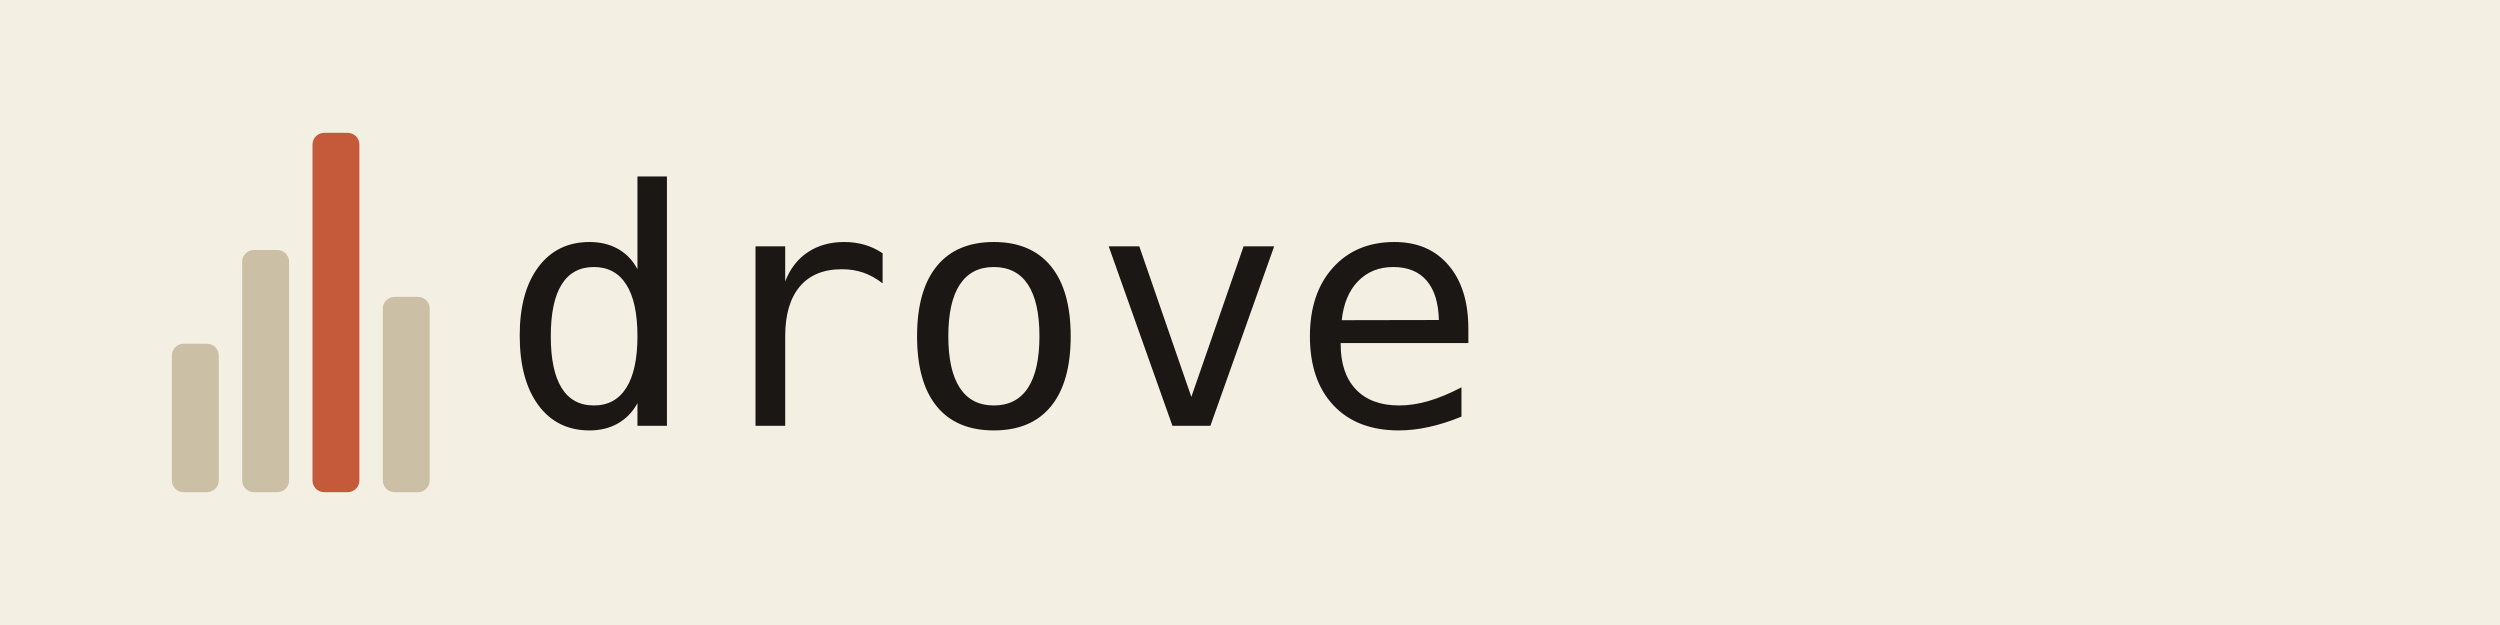
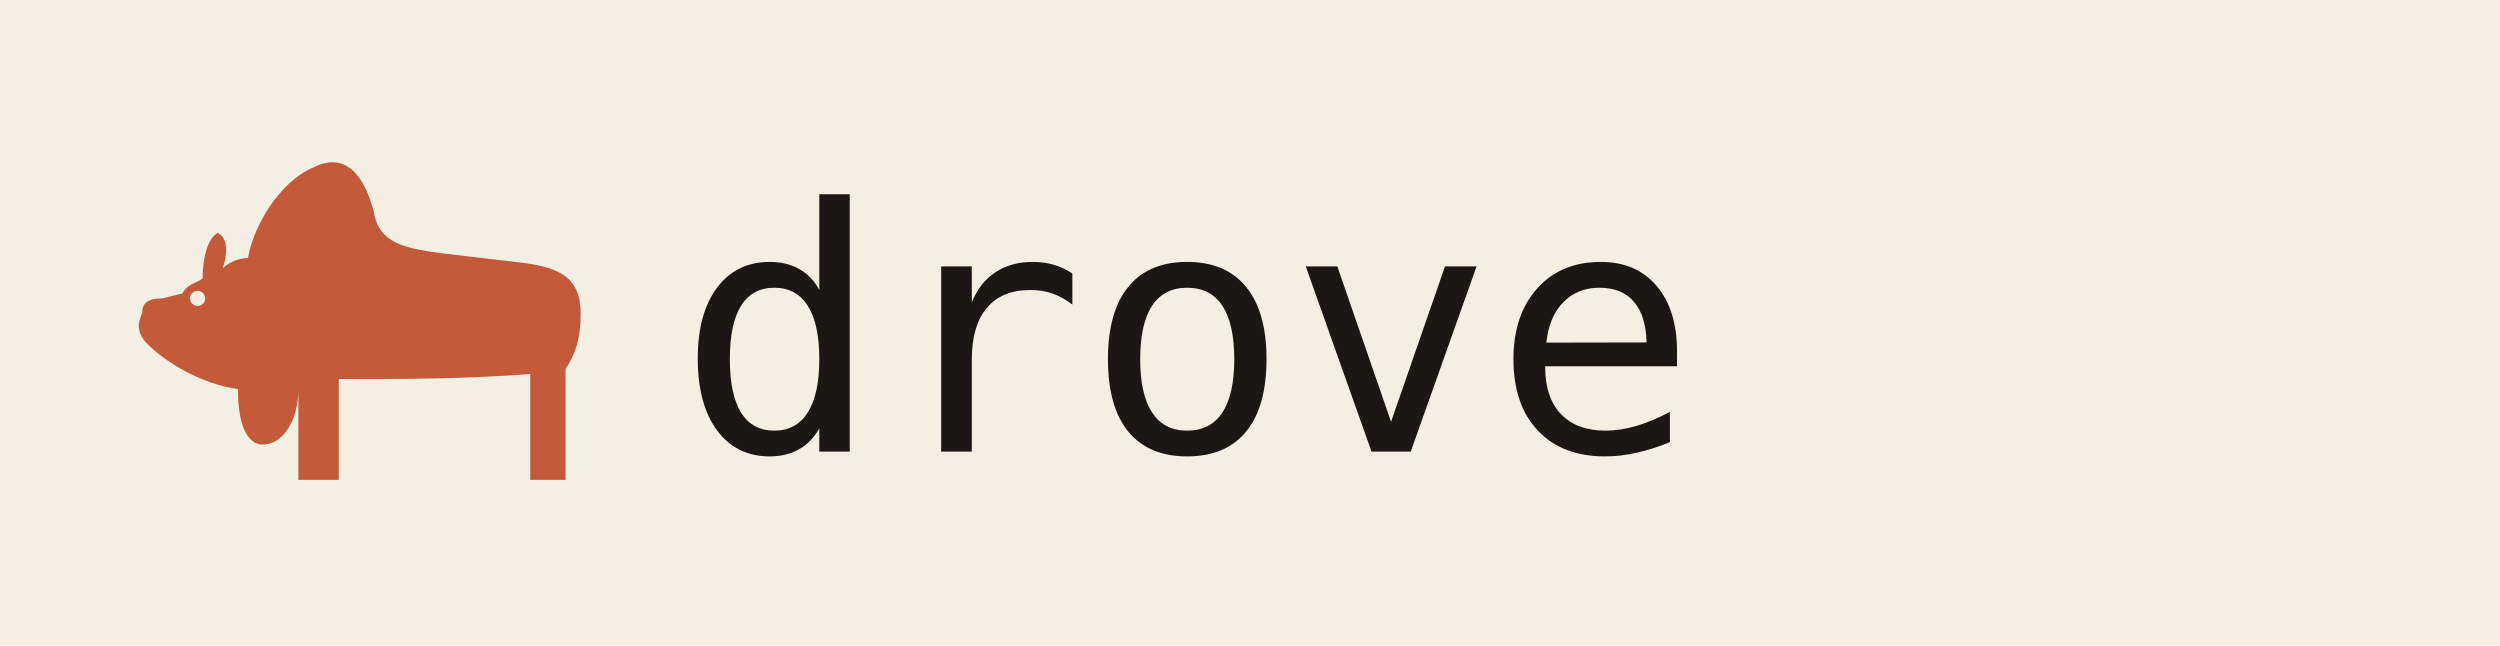
- <svg xmlns="http://www.w3.org/2000/svg" width="640" height="160" viewBox="0 0 640 160" fill="none">
-   <rect width="640" height="160" fill="#F4EFE3" />
-   <rect x="44" y="88" width="12" height="38" rx="3" fill="#CBBFA6" />
-   <rect x="62" y="64" width="12" height="62" rx="3" fill="#CBBFA6" />
-   <rect x="80" y="34" width="12" height="92" rx="3" fill="#C45A3A" />
-   <rect x="98" y="76" width="12" height="50" rx="3" fill="#CBBFA6" />
-   <text x="128" y="109" fill="#1A1714" font-family="'JetBrains Mono', 'Geist Mono', monospace" font-size="84" font-weight="500">drove</text>
+ <svg xmlns="http://www.w3.org/2000/svg" width="620" height="160" viewBox="0 0 620 160" fill="none">
+   <rect width="620" height="160" fill="#F4EFE3" />
+   <g transform="translate(24,24) scale(1.25)">
+     <path fill="#C45A3A" d="M9,43 C9,41 10,40 13,40 L17,39 C18,37 20,37 21,36 C21,32 22,28 24,27 C26,28 26,31 25,34 C26,33 28,32 30,32 C31,26 36,17 43,14 C49,11 53,15 55,23 C56,29 61,30 68,31 L85,33 C92,34 96,36 96,43 C96,48 95,51 93,54 L93,76 L86,76 L86,55 C73,56 61,56 50,56 L48,56 L48,76 L40,76 L40,58 C40,64 37,69 33,69 C29,69 28,63 28,58 C21,57 14,53 10,49 C8,47 8,45 9,43 Z" />
+     <circle cx="20" cy="40" r="1.5" fill="#F4EFE3" />
+   </g>
+   <text x="168" y="112" fill="#1A1714" font-family="'JetBrains Mono', 'Geist Mono', monospace" font-size="84" font-weight="500">drove</text>
</svg>
